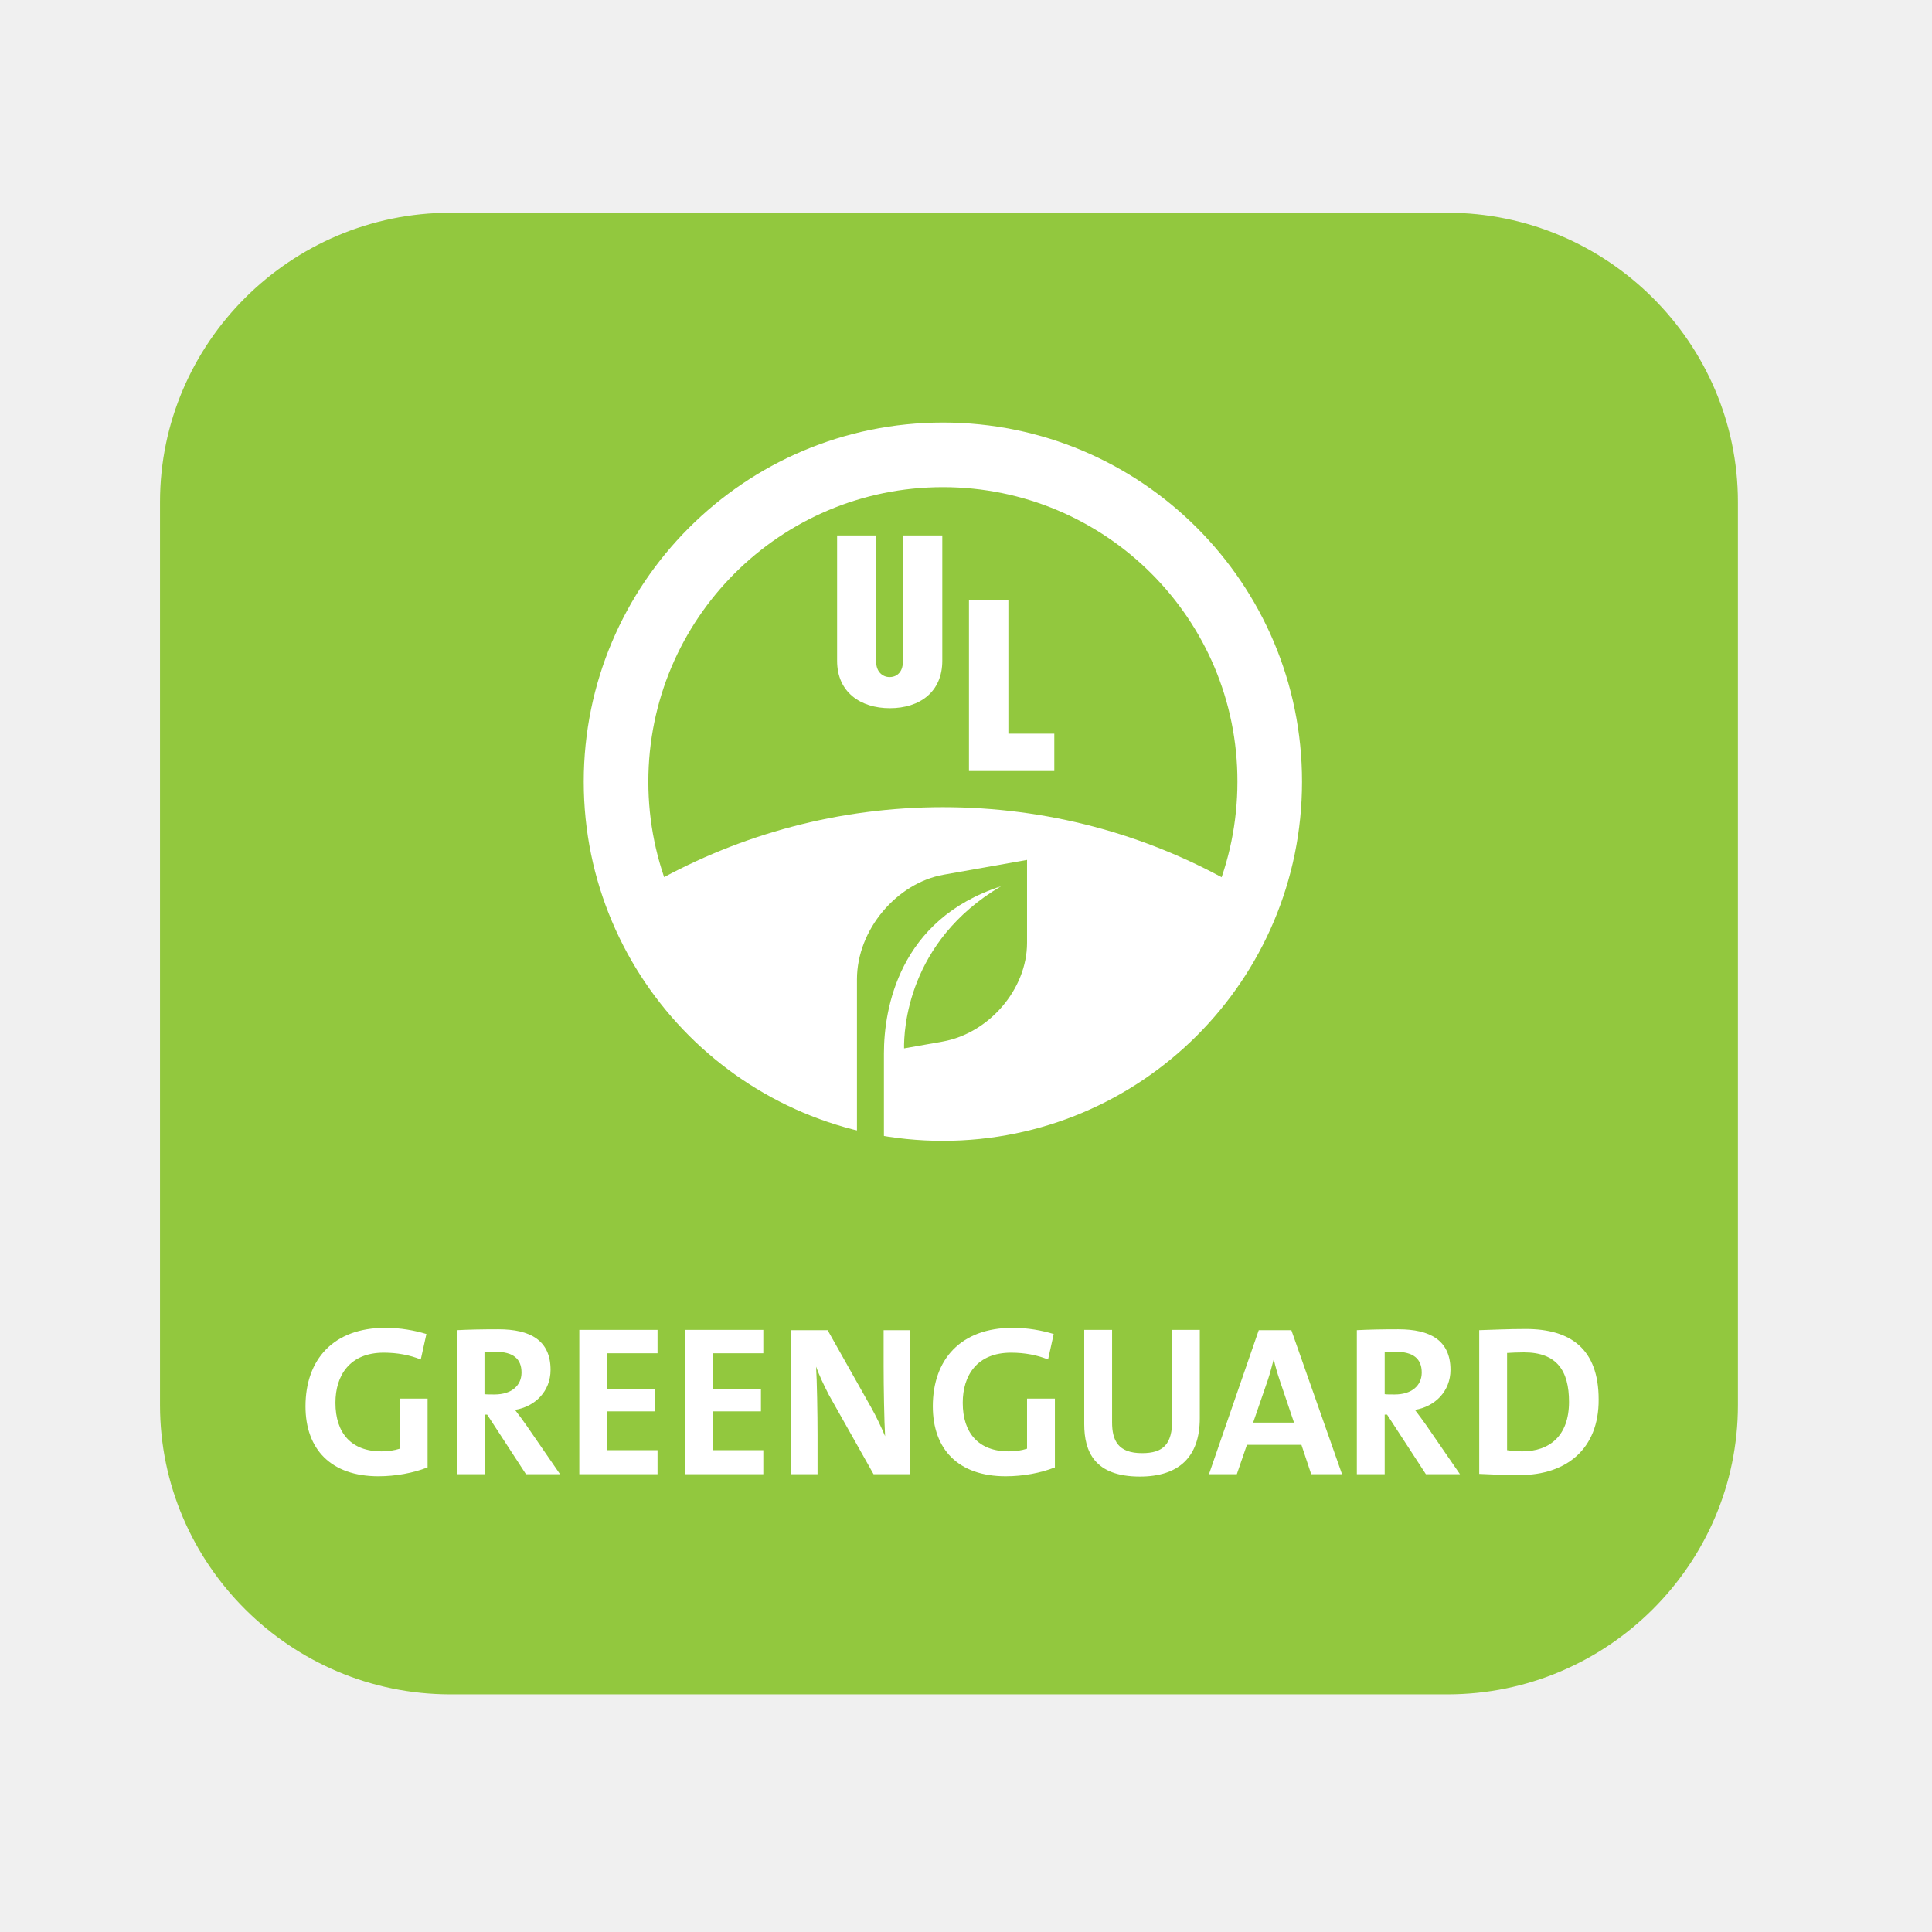
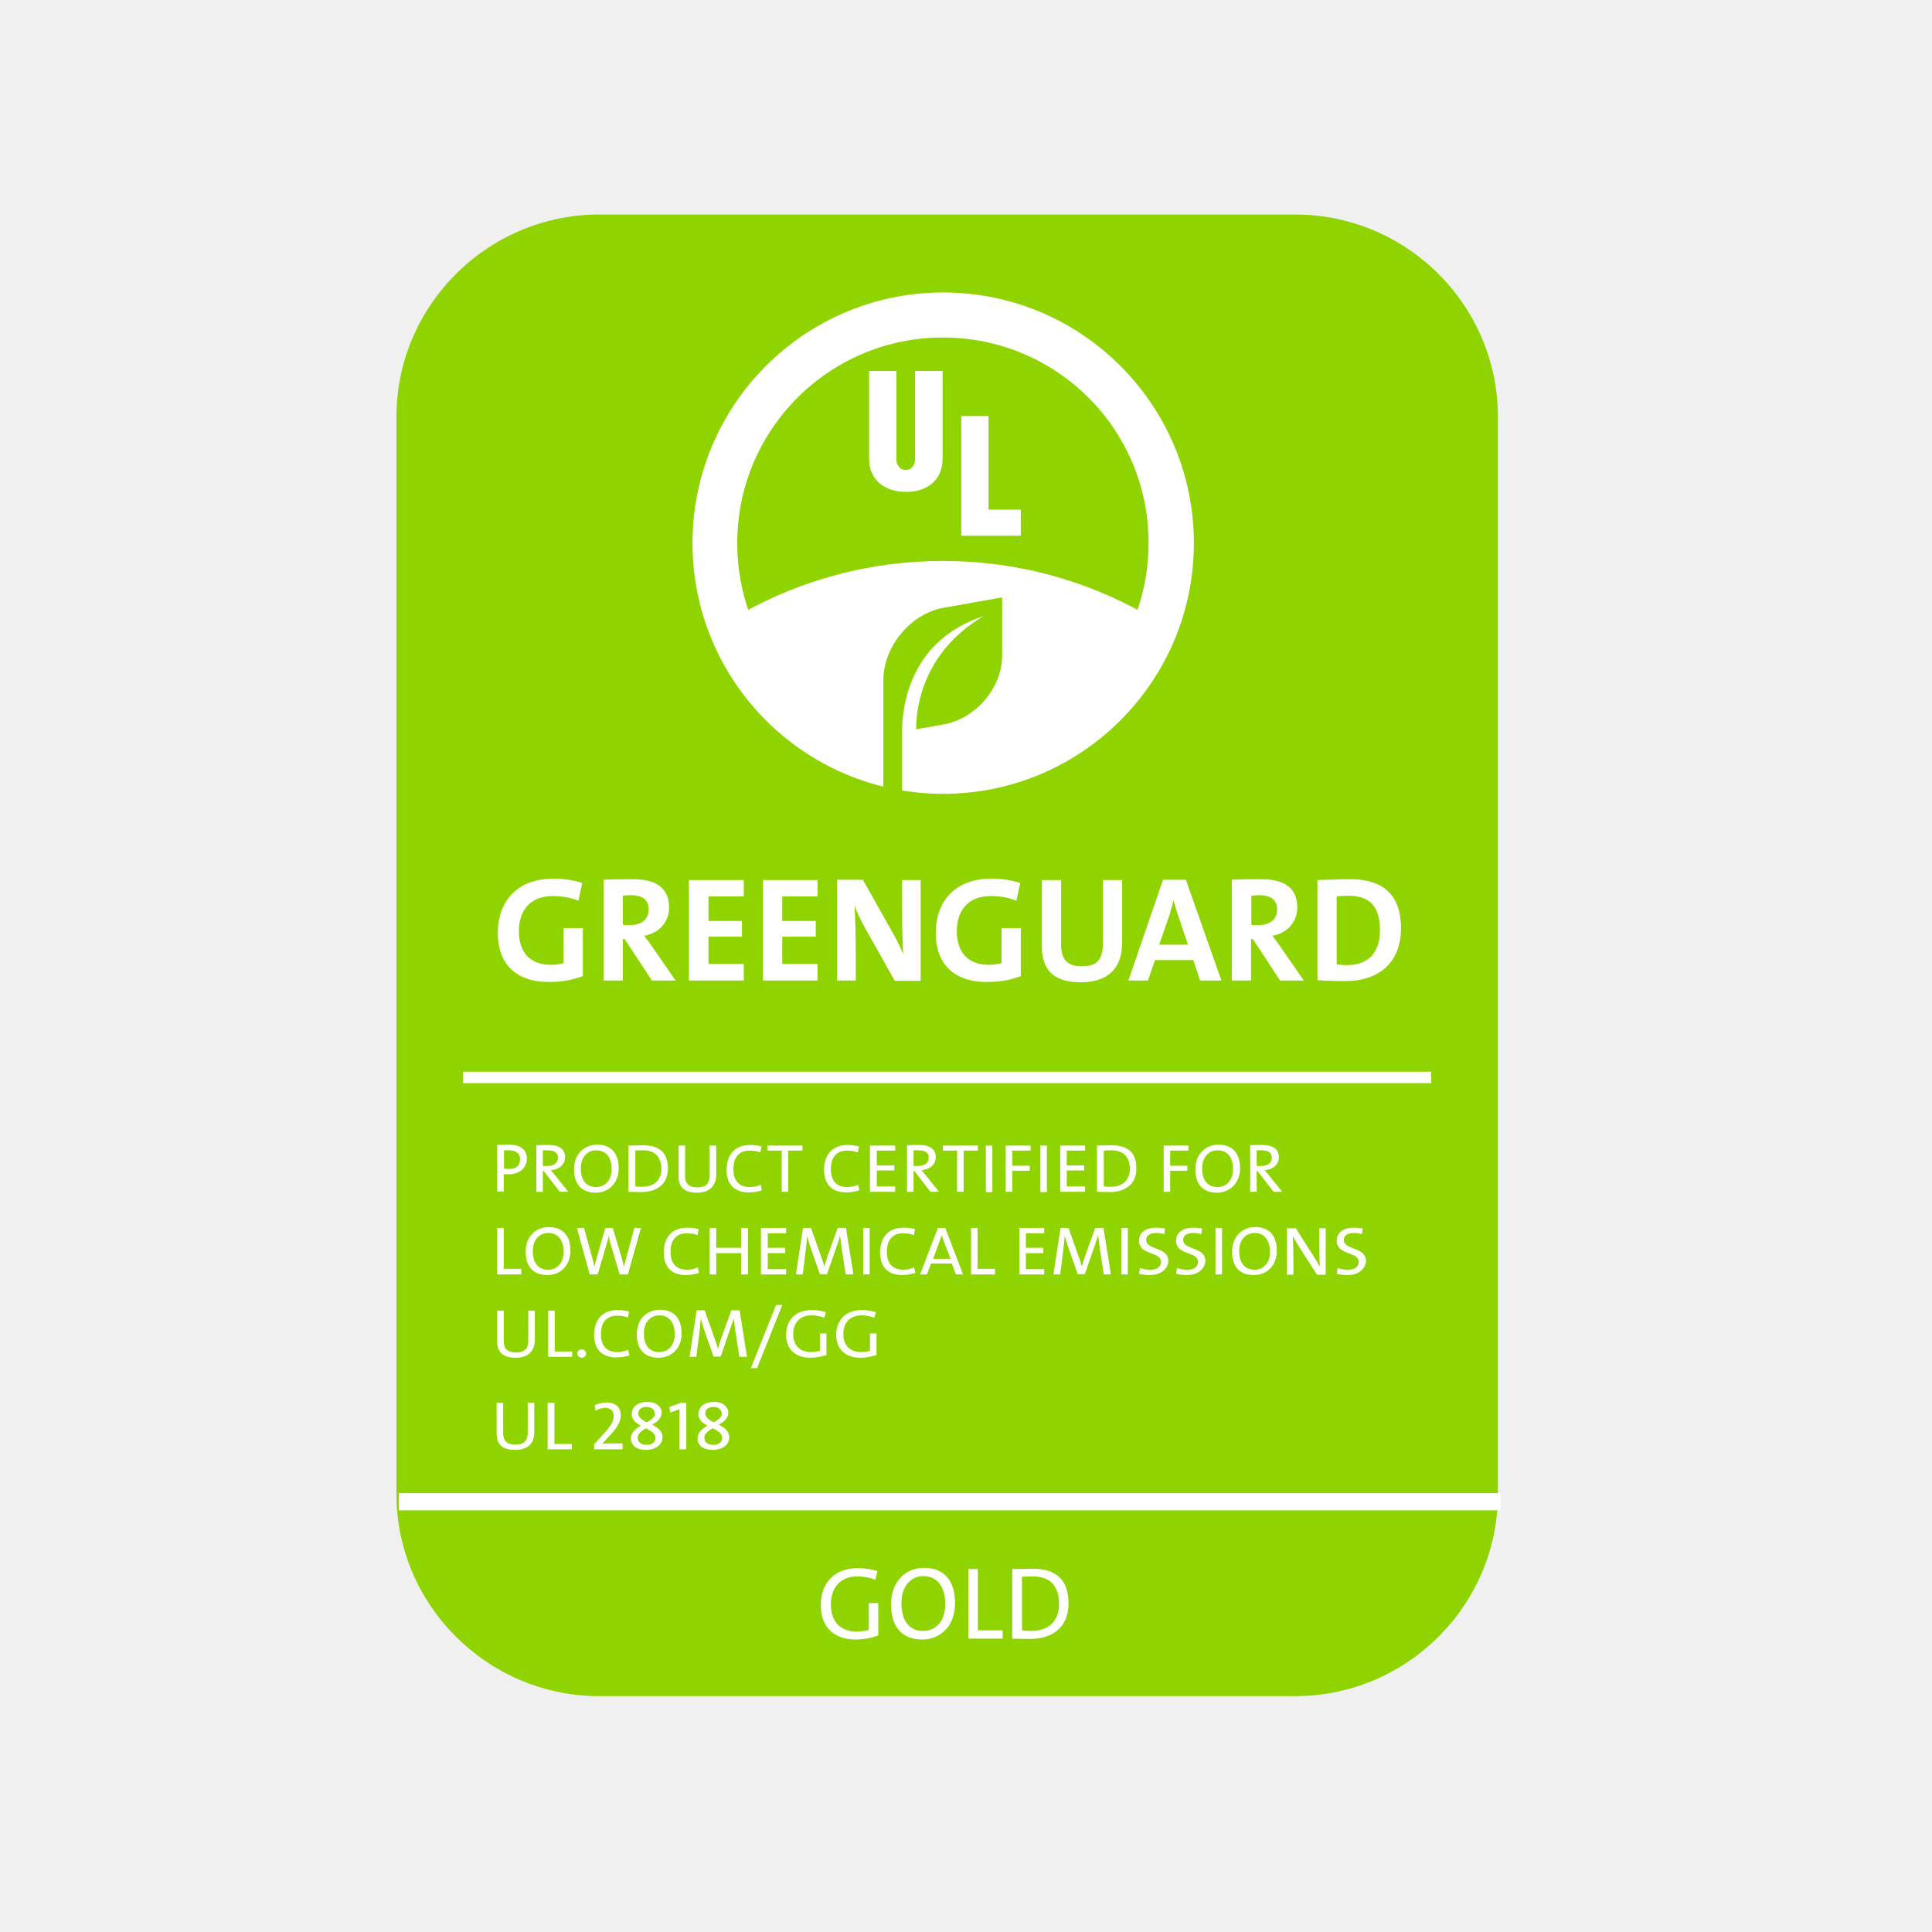
<svg xmlns="http://www.w3.org/2000/svg" version="1.1" id="layer" x="0px" y="0px" viewBox="0 0 652 652" style="enable-background:new 0 0 652 652;" xml:space="preserve">
  <style type="text/css">
- 	.st0{fill:#92C83E;}
- 	.st1{fill:#FFFFFF;}
- 	.st2{fill-rule:evenodd;clip-rule:evenodd;fill:#FFFFFF;}
+ 	.st0{fill:#8FD400;}
+ 	.st1{fill:none;stroke:#FFFFFF;stroke-width:5.804;stroke-miterlimit:10;}
+ 	.st2{fill:#FFFFFF;}
+ 	.st3{fill-rule:evenodd;clip-rule:evenodd;fill:#FFFFFF;}
+ 	.st4{fill:none;stroke:#FFFFFF;stroke-width:3.869;stroke-miterlimit:10;}
</style>
  <g>
-     <path class="st0" d="M152,571.8c-53.9,0-98-43.9-98-97.6V169.4c0-53.7,44.1-97.6,98-97.6h336.5c53.9,0,98,43.9,98,97.6v304.8   c0,53.7-44.1,97.6-98,97.6H152z" />
-     <path class="st1" d="M318.2,375c47.3,0,86.9-33.1,96.9-77.4c-28.7-16.1-61.7-25.2-96.9-25.2c-35.2,0-68.3,9.2-97,25.2   C231.2,341.9,270.8,375,318.2,375" />
-     <polygon class="st2" points="355.8,260.2 327,260.2 327,202.4 340.3,202.4 340.3,247.6 355.8,247.6  " />
-     <path class="st2" d="M318,223c0,10.5-7.6,16-17.7,16c-9.9,0-17.8-5.4-17.8-16v-42.3h13.2v42.8c0,3,2,5,4.5,5c3.1,0,4.5-2.5,4.5-5   v-42.8H318V223z" />
-     <path class="st2" d="M439.4,263.8c0,67-54.3,121.2-121.2,121.2c-66.9,0-121.2-54.3-121.2-121.2c0-66.9,54.3-121.2,121.2-121.2   C385.2,142.6,439.4,196.9,439.4,263.8 M318.2,164.4c-54.9,0-99.4,44.5-99.4,99.4c0,54.9,44.5,99.5,99.4,99.5   c54.9,0,99.4-44.5,99.4-99.5C417.7,208.9,373.1,164.4,318.2,164.4" />
-     <path class="st0" d="M298.3,355.5L298.3,355.5c0-15,5-45.2,39.5-56.4c-31.7,18.7-32.8,48.8-32.7,54.7l13-2.3   c15.7-2.8,28.5-17.7,28.5-33.3v-28l-28.2,5c-15.7,2.8-29.2,18.5-29.2,35.3V352v4.3v31.2c2.4,0.8,6.6,0.4,9.1,0.9V355.5z" />
-     <path class="st1" d="M127.7,498.2c-16,0-24.6-9.1-24.6-23.6c0-15.8,9.4-26.5,27-26.5c5,0,9.9,0.9,13.8,2.1l-1.9,8.6   c-3.7-1.5-7.9-2.3-12.5-2.3c-11.5,0-16.3,7.7-16.3,16.9c0,10.3,5.4,16.4,15.5,16.4c2.3,0,4.3-0.3,6.2-0.9V472h9.4v23.2   C139.5,497.1,133.5,498.2,127.7,498.2" />
-     <path class="st1" d="M177.5,497.5l-13.1-20.1h-0.8v20.1h-9.4v-48.6c3.8-0.2,8.4-0.3,14-0.3c10.7,0,17.6,3.7,17.6,13.7   c0,7.2-5.2,12.4-12,13.5c1.4,1.8,2.7,3.6,3.9,5.3l11.3,16.4H177.5z M167.2,456.2c-1.4,0-2.7,0.1-3.7,0.2v14.1   c0.6,0.1,1.9,0.1,3.4,0.1c5.6,0,9.1-2.9,9.1-7.4C176,458.5,173.1,456.2,167.2,456.2" />
-     <polygon class="st1" points="195.5,497.5 195.5,448.8 221.9,448.8 221.9,456.7 204.8,456.7 204.8,468.7 221,468.7 221,476.3    204.8,476.3 204.8,489.4 221.9,489.4 221.9,497.5  " />
-     <polygon class="st1" points="231.2,497.5 231.2,448.8 257.6,448.8 257.6,456.7 240.6,456.7 240.6,468.7 256.8,468.7 256.8,476.3    240.6,476.3 240.6,489.4 257.6,489.4 257.6,497.5  " />
-     <path class="st1" d="M294.8,497.5l-15.1-26.8c-1.8-3.5-3.2-6.5-4.3-9.5c0.3,4.3,0.5,16.1,0.5,23.1v13.2h-9v-48.6h12.4L294,475   c1.7,3,3.4,6.6,4.7,9.7c-0.3-4.9-0.5-16.9-0.5-23.6v-12.2h9v48.6H294.8z" />
-     <path class="st1" d="M339.4,498.2c-16,0-24.6-9.1-24.6-23.6c0-15.8,9.4-26.5,27-26.5c5,0,9.9,0.9,13.8,2.1l-1.9,8.6   c-3.7-1.5-7.9-2.3-12.5-2.3c-11.5,0-16.3,7.7-16.3,16.9c0,10.3,5.4,16.4,15.5,16.4c2.3,0,4.3-0.3,6.2-0.9V472h9.4v23.2   C351.2,497.1,345.3,498.2,339.4,498.2" />
-     <path class="st1" d="M384.7,498.3c-15.3,0-18.8-8.4-18.8-17.7v-31.8h9.4V480c0,6.1,2,10.4,10.1,10.4c7.2,0,10.2-3,10.2-11.3v-30.3   h9.3v29.8C404.9,491.9,397.6,498.3,384.7,498.3" />
-     <path class="st1" d="M442.5,497.5l-3.3-9.9h-18.4l-3.4,9.9h-9.4l16.8-48.6h11l17.1,48.6H442.5z M431.8,465.6   c-0.8-2.4-1.4-4.5-1.9-6.7h-0.1c-0.6,2.2-1.1,4.3-1.9,6.7l-5,14.5h13.8L431.8,465.6z" />
-     <path class="st1" d="M481.2,497.5l-13.1-20.1h-0.8v20.1h-9.4v-48.6c3.8-0.2,8.4-0.3,14-0.3c10.7,0,17.6,3.7,17.6,13.7   c0,7.2-5.2,12.4-12,13.5c1.4,1.8,2.7,3.6,3.9,5.3l11.3,16.4H481.2z M471,456.2c-1.4,0-2.7,0.1-3.7,0.2v14.1   c0.6,0.1,1.9,0.1,3.4,0.1c5.6,0,9.1-2.9,9.1-7.4C479.8,458.5,476.9,456.2,471,456.2" />
-     <path class="st1" d="M512.8,497.8c-5,0-9.4-0.2-13.6-0.4v-48.5c3.8-0.1,9.7-0.4,15.7-0.4c15.1,0,24.6,6.7,24.6,23.8   C539.6,489,528.6,497.8,512.8,497.8 M514.3,456.4c-2.2,0-4.2,0.1-5.7,0.2v32.8c1.3,0.2,3.2,0.4,5.1,0.4c9.2,0,15.8-5.2,15.8-16.7   C529.5,462.6,525.4,456.4,514.3,456.4" />
+     <path class="st0" d="M202.2,572.4c-37.6,0-68.4-30.7-68.4-68.1V140.6c0-37.5,30.8-68.2,68.4-68.2h234.9c37.7,0,68.4,30.7,68.4,68.2   v363.7c0,37.5-30.8,68.1-68.4,68.1H202.2z" />
+     <line class="st1" x1="134.6" y1="506.8" x2="506.4" y2="506.8" />
+     <path class="st2" d="M288.7,553.3c-7.3,0-11.7-4.3-11.7-11.5c0-7.4,4.3-12.6,12.6-12.6c2.3,0,4.5,0.4,6.5,1l-0.7,2.9   c-1.9-0.7-4-1.1-6.1-1.1c-6.3,0-8.9,4.5-8.9,9.4c0,5.9,3.2,9.2,8.7,9.2c1.6,0,2.9-0.2,4.1-0.6V541h3.2v10.9   C294.1,552.8,291.3,553.3,288.7,553.3" />
+     <path class="st2" d="M311.2,553.3c-7.1,0-10.5-4.7-10.5-11.8c0-7.9,5-12.4,11.1-12.4c7.1,0,10.5,4.7,10.5,11.8   C322.4,548.8,317.3,553.3,311.2,553.3 M311.6,531.9c-4.1,0-7.4,3.3-7.4,9.1c0,5.6,2.4,9.4,7.4,9.4c4.1,0,7.4-3.2,7.4-9.1   C319,535.8,316.5,531.9,311.6,531.9" />
+     <polygon class="st2" points="326.8,553 326.8,529.5 330,529.5 330,550.2 338.4,550.2 338.4,553  " />
+     <path class="st2" d="M347.6,553.1c-2.4,0-4.2-0.1-6-0.1v-23.5c1.8,0,4.5-0.1,7-0.1c7.5,0,12,3.5,12,11.6   C360.7,549,355.3,553.1,347.6,553.1 M348.4,532c-1.2,0-2.7,0.1-3.5,0.1v18.1c0.9,0.1,2.2,0.2,3.1,0.2c5.5,0,9.4-2.9,9.4-9.2   C357.3,535.2,354.5,532,348.4,532" />
+     <path class="st2" d="M318.2,260.9c33,0,60.7-23.1,67.7-54c-20-11.2-43.1-17.6-67.7-17.6c-24.6,0-47.7,6.4-67.7,17.6   C257.5,237.8,285.1,260.9,318.2,260.9" />
+     <polygon class="st3" points="344.5,180.8 324.4,180.8 324.4,140.4 333.6,140.4 333.6,172 344.5,172  " />
+     <path class="st3" d="M318.1,154.8c0,7.3-5.3,11.2-12.3,11.2c-6.9,0-12.5-3.7-12.5-11.2v-29.6h9.2v29.9c0,2.1,1.4,3.5,3.1,3.5   c2.2,0,3.2-1.8,3.2-3.5v-29.9h9.3V154.8z" />
+     <path class="st3" d="M402.9,183.3c0,46.7-37.9,84.6-84.6,84.6c-46.7,0-84.6-37.9-84.6-84.6c0-46.7,37.9-84.6,84.6-84.6   C365,98.7,402.9,136.6,402.9,183.3 M318.2,113.9c-38.4,0-69.4,31.1-69.4,69.4c0,38.4,31.1,69.4,69.4,69.4   c38.3,0,69.4-31.1,69.4-69.4C387.7,144.9,356.6,113.9,318.2,113.9" />
+     <path class="st0" d="M304.4,247.3L304.4,247.3c0-10.5,3.5-31.5,27.6-39.4c-22.2,13-22.9,34-22.8,38.2l9.1-1.6   c11-1.9,19.9-12.4,19.9-23.3v-19.6l-19.7,3.5c-11,1.9-20.4,12.9-20.4,24.6v15.2v3v21.8c1.6,0.6,4.6,0.3,6.3,0.6V247.3z" />
+     <path class="st2" d="M171.5,396.3c-0.8,0-1.5-0.1-1.5-0.1v5.9h-2.2v-15.7c0,0,2.2-0.1,4.1-0.1c3.8,0,5.9,1.8,5.9,4.6   C177.8,394.1,175.4,396.3,171.5,396.3 M171.7,388.2c-0.9,0-1.6,0-1.6,0v6.2c0,0,0.8,0.1,1.7,0.1c2.5,0,3.7-1.3,3.7-3.3   C175.5,389.3,174.2,388.2,171.7,388.2" />
+     <path class="st2" d="M188.9,402.2l-5.4-7h-0.3v7h-2.2v-15.7c1.1-0.1,2.3-0.1,4.1-0.1c3.2,0,5.6,1.1,5.6,4.1c0,2.7-2.2,4.2-4.8,4.4   c0.5,0.6,1,1.2,1.4,1.7l4.5,5.6H188.9z M184.7,388.2c-0.6,0-1,0-1.5,0v5.3c0.2,0,0.7,0,1.4,0c2.4,0,3.7-1.1,3.7-2.8   C188.3,389,187.1,388.2,184.7,388.2" />
+     <path class="st2" d="M201,402.5c-4.9,0-7.3-3.1-7.3-7.9c0-5.2,3.5-8.3,7.8-8.3c4.9,0,7.3,3.1,7.3,7.9   C208.8,399.4,205.3,402.5,201,402.5 M201.2,388.2c-2.9,0-5.2,2.2-5.2,6.1c0,3.8,1.7,6.3,5.2,6.3c2.9,0,5.2-2.2,5.2-6   C206.4,390.8,204.7,388.2,201.2,388.2" />
+     <path class="st2" d="M216.3,402.3c-1.7,0-2.9-0.1-4.2-0.1v-15.6c1.3,0,3.1-0.1,4.9-0.1c5.3,0,8.4,2.3,8.4,7.7   C225.5,399.6,221.7,402.3,216.3,402.3 M216.9,388.2c-0.9,0-1.9,0-2.5,0.1v12.1c0.6,0.1,1.5,0.1,2.2,0.1c3.9,0,6.6-1.9,6.6-6.1   C223.1,390.4,221.1,388.2,216.9,388.2" />
+     <path class="st2" d="M235.2,402.5c-5.1,0-6.2-2.7-6.2-5.5v-10.4h2.2v10.2c0,2.2,0.8,3.9,4.1,3.9c2.9,0,4.2-1.1,4.2-4.3v-9.8h2.2   v9.7C241.7,400.3,239.4,402.5,235.2,402.5" />
+     <path class="st2" d="M252.7,402.4c-5.3,0-7.5-3.2-7.5-7.6c0-4.8,2.5-8.4,8-8.4c1.3,0,2.6,0.2,3.8,0.5l-0.4,2   c-1.1-0.4-2.4-0.6-3.7-0.6c-3.8,0-5.4,2.7-5.4,6.2c0,3.9,1.8,6.1,5.6,6.1c1.2,0,2.6-0.3,3.6-0.8l0.4,1.9   C256,402.1,254.4,402.4,252.7,402.4" />
+     <polygon class="st2" points="266,388.3 266,402.2 263.8,402.2 263.8,388.3 259,388.3 259,386.6 270.8,386.6 270.8,388.3  " />
+     <path class="st2" d="M285.6,402.4c-5.3,0-7.5-3.2-7.5-7.6c0-4.8,2.5-8.4,8-8.4c1.3,0,2.6,0.2,3.8,0.5l-0.4,2   c-1.1-0.4-2.4-0.6-3.7-0.6c-3.8,0-5.4,2.7-5.4,6.2c0,3.9,1.8,6.1,5.6,6.1c1.2,0,2.6-0.3,3.6-0.8l0.4,1.9   C288.9,402.1,287.3,402.4,285.6,402.4" />
+     <polygon class="st2" points="293.6,402.2 293.6,386.6 302.1,386.6 302.1,388.3 295.9,388.3 295.9,393.3 301.8,393.3 301.8,395    295.9,395 295.9,400.4 302.1,400.4 302.1,402.2  " />
+     <path class="st2" d="M314,402.2l-5.4-7h-0.3v7h-2.2v-15.7c1.1-0.1,2.3-0.1,4.1-0.1c3.2,0,5.6,1.1,5.6,4.1c0,2.7-2.2,4.2-4.8,4.4   c0.5,0.6,1,1.2,1.4,1.7l4.5,5.6H314z M309.8,388.2c-0.6,0-1,0-1.5,0v5.3c0.2,0,0.7,0,1.4,0c2.4,0,3.7-1.1,3.7-2.8   C313.5,389,312.2,388.2,309.8,388.2" />
+     <polygon class="st2" points="325.2,388.3 325.2,402.2 323,402.2 323,388.3 318.2,388.3 318.2,386.6 330,386.6 330,388.3  " />
+     <rect x="332.7" y="386.6" class="st2" width="2.2" height="15.7" />
+     <polygon class="st2" points="341.6,388.3 341.6,393.4 347.5,393.4 347.5,395.1 341.6,395.1 341.6,402.2 339.4,402.2 339.4,386.6    347.8,386.6 347.8,388.3  " />
+     <rect x="351.1" y="386.6" class="st2" width="2.2" height="15.7" />
+     <polygon class="st2" points="357.8,402.2 357.8,386.6 366.2,386.6 366.2,388.3 360,388.3 360,393.3 365.9,393.3 365.9,395 360,395    360,400.4 366.2,400.4 366.2,402.2  " />
+     <path class="st2" d="M374.4,402.3c-1.7,0-2.9-0.1-4.2-0.1v-15.6c1.3,0,3.1-0.1,4.9-0.1c5.3,0,8.4,2.3,8.4,7.7   C383.6,399.6,379.8,402.3,374.4,402.3 M375,388.2c-0.9,0-1.8,0-2.5,0.1v12.1c0.6,0.1,1.5,0.1,2.2,0.1c3.9,0,6.6-1.9,6.6-6.1   C381.2,390.4,379.2,388.2,375,388.2" />
+     <polygon class="st2" points="394.9,388.3 394.9,393.4 400.7,393.4 400.7,395.1 394.9,395.1 394.9,402.2 392.7,402.2 392.7,386.6    401.1,386.6 401.1,388.3  " />
+     <path class="st2" d="M410.7,402.5c-5,0-7.3-3.1-7.3-7.9c0-5.2,3.5-8.3,7.8-8.3c4.9,0,7.3,3.1,7.3,7.9   C418.5,399.4,414.9,402.5,410.7,402.5 M410.9,388.2c-2.9,0-5.2,2.2-5.2,6.1c0,3.8,1.7,6.3,5.2,6.3c2.9,0,5.2-2.2,5.2-6   C416.1,390.8,414.4,388.2,410.9,388.2" />
+     <path class="st2" d="M429.8,402.2l-5.4-7h-0.3v7h-2.2v-15.7c1.1-0.1,2.3-0.1,4.1-0.1c3.2,0,5.6,1.1,5.6,4.1c0,2.7-2.2,4.2-4.8,4.4   c0.5,0.6,1,1.2,1.4,1.7l4.5,5.6H429.8z M425.6,388.2c-0.6,0-1.1,0-1.5,0v5.3c0.2,0,0.7,0,1.4,0c2.4,0,3.7-1.1,3.7-2.8   C429.2,389,428,388.2,425.6,388.2" />
+     <polygon class="st2" points="167.8,430.1 167.8,414.4 170,414.4 170,428.2 175.9,428.2 175.9,430.1  " />
+     <path class="st2" d="M184.7,430.3c-4.9,0-7.3-3.1-7.3-7.9c0-5.2,3.5-8.3,7.8-8.3c4.9,0,7.3,3.1,7.3,7.9   C192.5,427.3,189,430.3,184.7,430.3 M185,416.1c-2.9,0-5.2,2.2-5.2,6.1c0,3.8,1.7,6.3,5.2,6.3c2.9,0,5.2-2.2,5.2-6   C190.2,418.6,188.4,416.1,185,416.1" />
+     <path class="st2" d="M211.9,430.1h-2.8l-3.1-10.5c-0.2-0.9-0.5-1.8-0.6-2.7h0c-0.1,0.9-0.3,1.8-0.6,2.7l-3.1,10.5H199l-4.3-15.7   h2.4l2.8,10.2c0.3,1,0.5,2,0.7,3h0c0.2-1,0.4-2,0.7-2.9l3-10.3h2.5l3.1,10.4c0.2,0.8,0.5,1.8,0.7,2.8h0c0.2-0.9,0.3-1.7,0.6-2.6   l2.9-10.6h2.2L211.9,430.1z" />
+     <path class="st2" d="M231.5,430.3c-5.3,0-7.5-3.2-7.5-7.6c0-4.8,2.5-8.4,8-8.4c1.3,0,2.6,0.2,3.8,0.5l-0.4,2   c-1.1-0.4-2.4-0.6-3.7-0.6c-3.8,0-5.4,2.7-5.4,6.2c0,3.9,1.8,6.1,5.6,6.1c1.2,0,2.6-0.3,3.6-0.8l0.4,1.9   C234.8,429.9,233.2,430.3,231.5,430.3" />
+     <polygon class="st2" points="250.1,430.1 250.1,422.9 241.7,422.9 241.7,430.1 239.5,430.1 239.5,414.4 241.7,414.4 241.7,421.1    250.1,421.1 250.1,414.4 252.4,414.4 252.4,430.1  " />
+     <polygon class="st2" points="256.8,430.1 256.8,414.4 265.3,414.4 265.3,416.2 259.1,416.2 259.1,421.1 265,421.1 265,422.9    259.1,422.9 259.1,428.3 265.3,428.3 265.3,430.1  " />
+     <path class="st2" d="M285.4,430.1L284,421c-0.2-1.7-0.4-3-0.5-4h0c-0.2,0.8-0.5,1.8-0.9,2.9l-3.5,10.1h-2.4l-3.3-9.4   c-0.4-1.3-0.8-2.5-1-3.6h0c-0.1,1.3-0.2,2.6-0.4,4.2l-1.1,8.9h-2.3l2.4-15.7h2.7l3.5,9.9c0.3,0.8,0.7,2,1,3.1h0   c0.3-1.1,0.6-2.1,0.9-3l3.6-10h2.8l2.5,15.7H285.4z" />
+     <rect x="291.3" y="414.4" class="st2" width="2.2" height="15.7" />
+     <path class="st2" d="M304.5,430.3c-5.3,0-7.5-3.2-7.5-7.6c0-4.8,2.5-8.4,8-8.4c1.3,0,2.6,0.2,3.8,0.5l-0.4,2   c-1.1-0.4-2.4-0.6-3.7-0.6c-3.8,0-5.4,2.7-5.4,6.2c0,3.9,1.8,6.1,5.6,6.1c1.2,0,2.6-0.3,3.6-0.8l0.4,1.9   C307.7,429.9,306.1,430.3,304.5,430.3" />
+     <path class="st2" d="M322.6,430.1l-1.4-3.7h-7l-1.4,3.7h-2.3l6-15.7h2.5l6,15.7H322.6z M318.5,418.9c-0.3-0.8-0.5-1.5-0.7-2.1h0   c-0.2,0.7-0.4,1.4-0.7,2.1l-2.2,5.9h5.9L318.5,418.9z" />
+     <polygon class="st2" points="327.7,430.1 327.7,414.4 329.9,414.4 329.9,428.2 335.8,428.2 335.8,430.1  " />
+     <polygon class="st2" points="344,430.1 344,414.4 352.4,414.4 352.4,416.2 346.2,416.2 346.2,421.1 352.1,421.1 352.1,422.9    346.2,422.9 346.2,428.3 352.4,428.3 352.4,430.1  " />
+     <path class="st2" d="M372.5,430.1l-1.4-9.1c-0.2-1.7-0.4-3-0.5-4h-0.1c-0.2,0.8-0.5,1.8-0.9,2.9l-3.5,10.1h-2.4l-3.3-9.4   c-0.4-1.3-0.8-2.5-1.1-3.6h0c-0.1,1.3-0.2,2.6-0.4,4.2l-1.1,8.9h-2.3l2.4-15.7h2.7l3.5,9.9c0.3,0.8,0.7,2,1,3.1h0   c0.3-1.1,0.6-2.1,0.9-3l3.6-10h2.8l2.5,15.7H372.5z" />
+     <rect x="378.4" y="414.4" class="st2" width="2.2" height="15.7" />
+     <path class="st2" d="M388,430.3c-1.3,0-2.6-0.2-3.6-0.4l0.3-2c1,0.4,2.2,0.6,3.5,0.6c1.9,0,3.6-0.7,3.6-2.7c0-3.5-7.4-2.1-7.4-7.1   c0-2.6,2.1-4.4,5.8-4.4c1,0,2,0.1,3,0.3l-0.3,1.9c-0.9-0.3-1.9-0.4-2.8-0.4c-2.2,0-3.3,1-3.3,2.4c0,3.4,7.5,2.2,7.5,7.1   C394.1,428.3,391.7,430.3,388,430.3" />
+     <path class="st2" d="M400.5,430.3c-1.3,0-2.6-0.2-3.6-0.4l0.3-2c1,0.4,2.2,0.6,3.5,0.6c1.9,0,3.6-0.7,3.6-2.7   c0-3.5-7.4-2.1-7.4-7.1c0-2.6,2.1-4.4,5.8-4.4c1,0,2,0.1,3,0.3l-0.3,1.9c-0.9-0.3-1.9-0.4-2.8-0.4c-2.2,0-3.3,1-3.3,2.4   c0,3.4,7.5,2.2,7.5,7.1C406.6,428.3,404.2,430.3,400.5,430.3" />
+     <rect x="410.2" y="414.4" class="st2" width="2.2" height="15.7" />
+     <path class="st2" d="M423.1,430.3c-5,0-7.3-3.1-7.3-7.9c0-5.2,3.5-8.3,7.8-8.3c4.9,0,7.3,3.1,7.3,7.9   C430.9,427.3,427.4,430.3,423.1,430.3 M423.4,416.1c-2.9,0-5.2,2.2-5.2,6.1c0,3.8,1.7,6.3,5.2,6.3c2.9,0,5.2-2.2,5.2-6   C428.5,418.6,426.8,416.1,423.4,416.1" />
+     <path class="st2" d="M444.4,430.1l-6.4-10c-0.7-1.1-1.3-2.1-1.7-3.1c0.1,1.6,0.2,6.1,0.2,8.8v4.4h-2.2v-15.7h3l6.3,9.9   c0.6,1,1.3,2.1,1.8,3.2c-0.1-2-0.2-6.3-0.2-9.1v-4h2.2v15.7H444.4z" />
+     <path class="st2" d="M454.7,430.3c-1.3,0-2.6-0.2-3.6-0.4l0.3-2c1,0.4,2.2,0.6,3.5,0.6c1.9,0,3.6-0.7,3.6-2.7   c0-3.5-7.4-2.1-7.4-7.1c0-2.6,2.1-4.4,5.8-4.4c1,0,2,0.1,3,0.3l-0.3,1.9c-0.9-0.3-1.9-0.4-2.8-0.4c-2.2,0-3.3,1-3.3,2.4   c0,3.4,7.5,2.2,7.5,7.1C460.8,428.3,458.4,430.3,454.7,430.3" />
+     <path class="st2" d="M174,458.2c-5.1,0-6.2-2.7-6.2-5.5v-10.4h2.2v10.2c0,2.2,0.8,3.9,4.1,3.9c2.9,0,4.2-1.1,4.2-4.3v-9.8h2.2v9.7   C180.5,456.1,178.2,458.2,174,458.2" />
+     <polygon class="st2" points="185,457.9 185,442.3 187.2,442.3 187.2,456.1 193.1,456.1 193.1,457.9  " />
+     <path class="st2" d="M196.3,458.2c-0.8,0-1.5-0.7-1.5-1.4c0-0.8,0.7-1.4,1.5-1.4c0.9,0,1.5,0.7,1.5,1.4   C197.8,457.5,197.2,458.2,196.3,458.2" />
+     <path class="st2" d="M208,458.1c-5.3,0-7.5-3.2-7.5-7.6c0-4.8,2.5-8.4,8-8.4c1.3,0,2.6,0.2,3.8,0.5l-0.4,2   c-1.1-0.4-2.4-0.6-3.7-0.6c-3.8,0-5.4,2.7-5.4,6.2c0,3.9,1.8,6.1,5.6,6.1c1.2,0,2.6-0.3,3.6-0.8l0.4,1.9   C211.3,457.8,209.7,458.1,208,458.1" />
+     <path class="st2" d="M222.2,458.2c-4.9,0-7.3-3.1-7.3-7.9c0-5.2,3.5-8.3,7.8-8.3c4.9,0,7.3,3.1,7.3,7.9   C230.1,455.2,226.5,458.2,222.2,458.2 M222.5,443.9c-2.9,0-5.2,2.2-5.2,6.1c0,3.8,1.7,6.3,5.2,6.3c2.9,0,5.2-2.2,5.2-6   C227.7,446.5,226,443.9,222.5,443.9" />
+     <path class="st2" d="M249.5,457.9l-1.4-9.1c-0.2-1.7-0.4-3-0.5-4h0c-0.2,0.8-0.5,1.8-0.9,2.9l-3.5,10.1h-2.4l-3.3-9.4   c-0.4-1.3-0.8-2.5-1-3.6h0c-0.1,1.3-0.2,2.6-0.4,4.2l-1.1,8.9h-2.3l2.4-15.7h2.7l3.5,9.9c0.3,0.8,0.7,2,1,3.1h0   c0.3-1.1,0.6-2.1,0.9-3l3.6-10h2.8l2.5,15.7H249.5z" />
+     <polygon class="st2" points="255.5,461.7 253.4,461.7 261.9,440.4 264,440.4  " />
+     <path class="st2" d="M273.5,458.2c-5.1,0-8.2-2.9-8.2-7.7c0-4.9,3-8.4,8.8-8.4c1.6,0,3.1,0.3,4.6,0.7l-0.5,1.9   c-1.3-0.5-2.8-0.8-4.3-0.8c-4.4,0-6.2,3-6.2,6.3c0,3.9,2.3,6.1,6.1,6.1c1.1,0,2-0.2,2.9-0.4V450h2.2v7.3   C277.3,457.8,275.3,458.2,273.5,458.2" />
+     <path class="st2" d="M290.4,458.2c-5.1,0-8.2-2.9-8.2-7.7c0-4.9,3-8.4,8.8-8.4c1.6,0,3.1,0.3,4.6,0.7l-0.5,1.9   c-1.3-0.5-2.8-0.8-4.3-0.8c-4.4,0-6.2,3-6.2,6.3c0,3.9,2.3,6.1,6.1,6.1c1.1,0,2-0.2,2.9-0.4V450h2.2v7.3   C294.2,457.8,292.2,458.2,290.4,458.2" />
+     <line class="st4" x1="156.3" y1="363.6" x2="483" y2="363.6" />
+     <path class="st2" d="M185.2,331.4c-11.2,0-17.2-6.3-17.2-16.4c0-11,6.6-18.5,18.9-18.5c3.5,0,6.9,0.6,9.6,1.5l-1.3,6   c-2.6-1.1-5.5-1.6-8.7-1.6c-8,0-11.4,5.4-11.4,11.8c0,7.2,3.8,11.4,10.8,11.4c1.6,0,3-0.2,4.3-0.6v-11.8h6.5v16.2   C193.4,330.7,189.3,331.4,185.2,331.4" />
+     <path class="st2" d="M220,330.9l-9.2-14h-0.6v14h-6.5v-34c2.7-0.2,5.8-0.2,9.8-0.2c7.5,0,12.3,2.6,12.3,9.6c0,5-3.6,8.7-8.4,9.5   c1,1.3,1.9,2.5,2.7,3.7l7.9,11.4H220z M212.8,302.1c-1,0-1.9,0.1-2.6,0.2v9.8c0.5,0.1,1.4,0.1,2.4,0.1c3.9,0,6.3-2,6.3-5.2   C218.9,303.7,216.9,302.1,212.8,302.1" />
+     <polygon class="st2" points="232.5,330.9 232.5,297 251,297 251,302.5 239.1,302.5 239.1,310.8 250.4,310.8 250.4,316.1    239.1,316.1 239.1,325.3 251,325.3 251,330.9  " />
+     <polygon class="st2" points="257.5,330.9 257.5,297 275.9,297 275.9,302.5 264,302.5 264,310.8 275.3,310.8 275.3,316.1 264,316.1    264,325.3 275.9,325.3 275.9,330.9  " />
+     <path class="st2" d="M301.9,330.9l-10.5-18.7c-1.3-2.5-2.3-4.5-3-6.6c0.2,3,0.4,11.2,0.4,16.1v9.2h-6.3v-34h8.7l10.3,18.3   c1.2,2.1,2.4,4.6,3.3,6.8c-0.2-3.4-0.4-11.8-0.4-16.5V297h6.3v34H301.9z" />
+     <path class="st2" d="M333,331.4c-11.2,0-17.2-6.3-17.2-16.4c0-11,6.6-18.5,18.9-18.5c3.5,0,6.9,0.6,9.6,1.5l-1.3,6   c-2.6-1.1-5.5-1.6-8.7-1.6c-8,0-11.4,5.4-11.4,11.8c0,7.2,3.8,11.4,10.8,11.4c1.6,0,3-0.2,4.3-0.6v-11.8h6.5v16.2   C341.3,330.7,337.1,331.4,333,331.4" />
+     <path class="st2" d="M364.7,331.5c-10.7,0-13.1-5.8-13.1-12.3V297h6.5v21.8c0,4.3,1.4,7.3,7,7.3c5,0,7.1-2.1,7.1-7.9V297h6.5v20.8   C378.8,327.1,373.6,331.5,364.7,331.5" />
+     <path class="st2" d="M405,330.9l-2.3-6.9h-12.9l-2.4,6.9h-6.6l11.7-34h7.7l12,34H405z M397.5,308.7c-0.6-1.7-1-3.2-1.4-4.7h-0.1   c-0.4,1.5-0.8,3-1.3,4.7l-3.5,10.1h9.7L397.5,308.7z" />
+     <path class="st2" d="M432,330.9l-9.2-14h-0.6v14h-6.5v-34c2.7-0.2,5.8-0.2,9.8-0.2c7.5,0,12.3,2.6,12.3,9.6c0,5-3.6,8.7-8.4,9.5   c1,1.3,1.9,2.5,2.7,3.7l7.9,11.4H432z M424.9,302.1c-1,0-1.9,0.1-2.6,0.2v9.8c0.5,0.1,1.4,0.1,2.4,0.1c3.9,0,6.3-2,6.3-5.2   C431,303.7,429,302.1,424.9,302.1" />
+     <path class="st2" d="M454.1,331.1c-3.5,0-6.6-0.2-9.5-0.3V297c2.7-0.1,6.8-0.3,11-0.3c10.5,0,17.2,4.7,17.2,16.6   C472.8,325,465.1,331.1,454.1,331.1 M455.1,302.3c-1.5,0-2.9,0.1-4,0.2v22.9c0.9,0.2,2.3,0.3,3.6,0.3c6.4,0,11-3.6,11-11.7   C465.7,306.6,462.9,302.3,455.1,302.3" />
+     <path class="st2" d="M173.8,489.3c-5.1,0-6.2-2.7-6.2-5.5v-10.4h2.2v10.2c0,2.2,0.8,3.9,4.1,3.9c2.9,0,4.2-1.1,4.2-4.3v-9.8h2.2   v9.7C180.4,487.2,178.1,489.3,173.8,489.3" />
+     <polygon class="st2" points="184.8,489.1 184.8,473.4 187.1,473.4 187.1,487.3 193,487.3 193,489.1  " />
+     <path class="st2" d="M200.5,489.1v-1.7l3.1-3.4c2.8-3,3.5-4.6,3.5-6.2c0-1.5-0.9-2.7-2.9-2.7c-1.1,0-2.3,0.4-3.2,1l-0.3-1.9   c1.1-0.5,2.4-0.9,4.1-0.9c3.1,0,4.7,1.8,4.7,4.2c0,2.2-1,4.1-4,7.3l-2.2,2.4v0c1.5-0.1,4-0.1,6.8-0.1v2H200.5z" />
+     <path class="st2" d="M218,489.3c-3.3,0-5.1-1.6-5.1-3.9c0-2,1.6-3.2,3.3-4.3c-2-1.1-3-2.2-3-3.9c0-2.5,2.1-4.1,5.3-4.1   c2.9,0,4.8,1.6,4.8,3.7c0,1.8-1.5,3-3.2,4c2,1,3.5,2.3,3.5,4.2C223.5,487.8,221,489.3,218,489.3 M218,482c-1.5,0.9-2.8,1.8-2.8,3.2   c0,1.4,1.1,2.4,3,2.4c1.7,0,3-0.8,3-2.3C221.2,483.7,219.7,482.9,218,482 M218.2,474.8c-1.8,0-2.8,0.9-2.8,2.2c0,1.2,1.1,2.1,2.9,3   c1.9-1.1,2.7-1.9,2.7-3C220.9,475.8,220,474.8,218.2,474.8" />
+     <polygon class="st2" points="229.3,489.1 229.3,475.6 226.2,476.7 225.9,474.8 229.8,473.4 231.6,473.4 231.6,489.1  " />
+     <path class="st2" d="M240.5,489.3c-3.3,0-5.1-1.6-5.1-3.9c0-2,1.6-3.2,3.3-4.3c-2-1.1-3-2.2-3-3.9c0-2.5,2.1-4.1,5.3-4.1   c2.9,0,4.8,1.6,4.8,3.7c0,1.8-1.5,3-3.2,4c2,1,3.5,2.3,3.5,4.2C246.1,487.8,243.6,489.3,240.5,489.3 M240.5,482   c-1.5,0.9-2.8,1.8-2.8,3.2c0,1.4,1.1,2.4,3,2.4c1.7,0,3-0.8,3-2.3C243.8,483.7,242.2,482.9,240.5,482 M240.8,474.8   c-1.8,0-2.8,0.9-2.8,2.2c0,1.2,1.1,2.1,2.9,3c1.9-1.1,2.7-1.9,2.7-3C243.5,475.8,242.6,474.8,240.8,474.8" />
  </g>
</svg>
